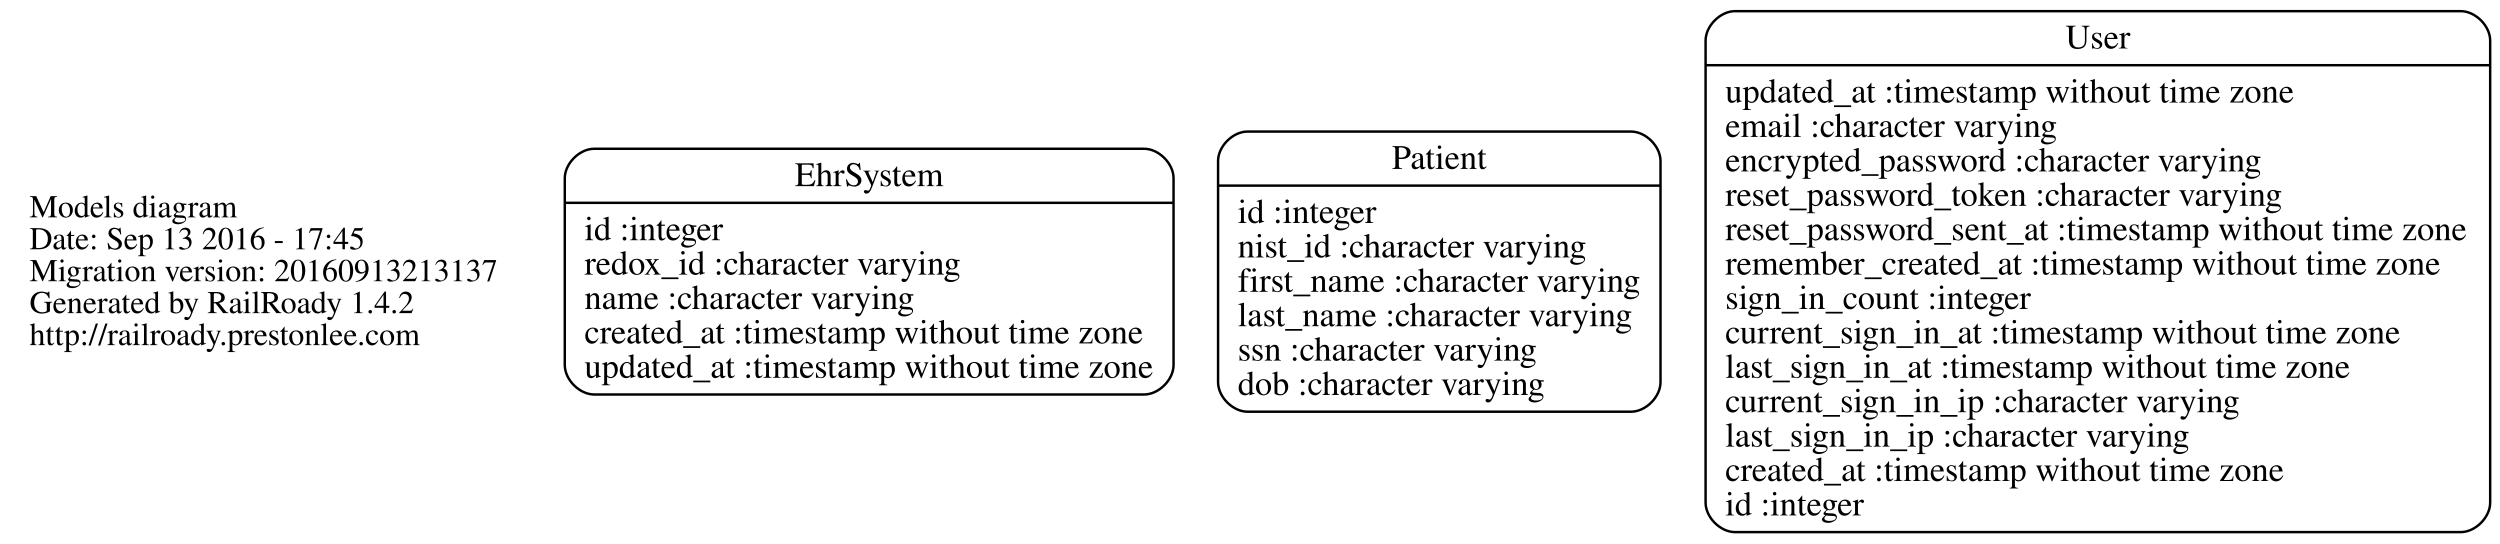
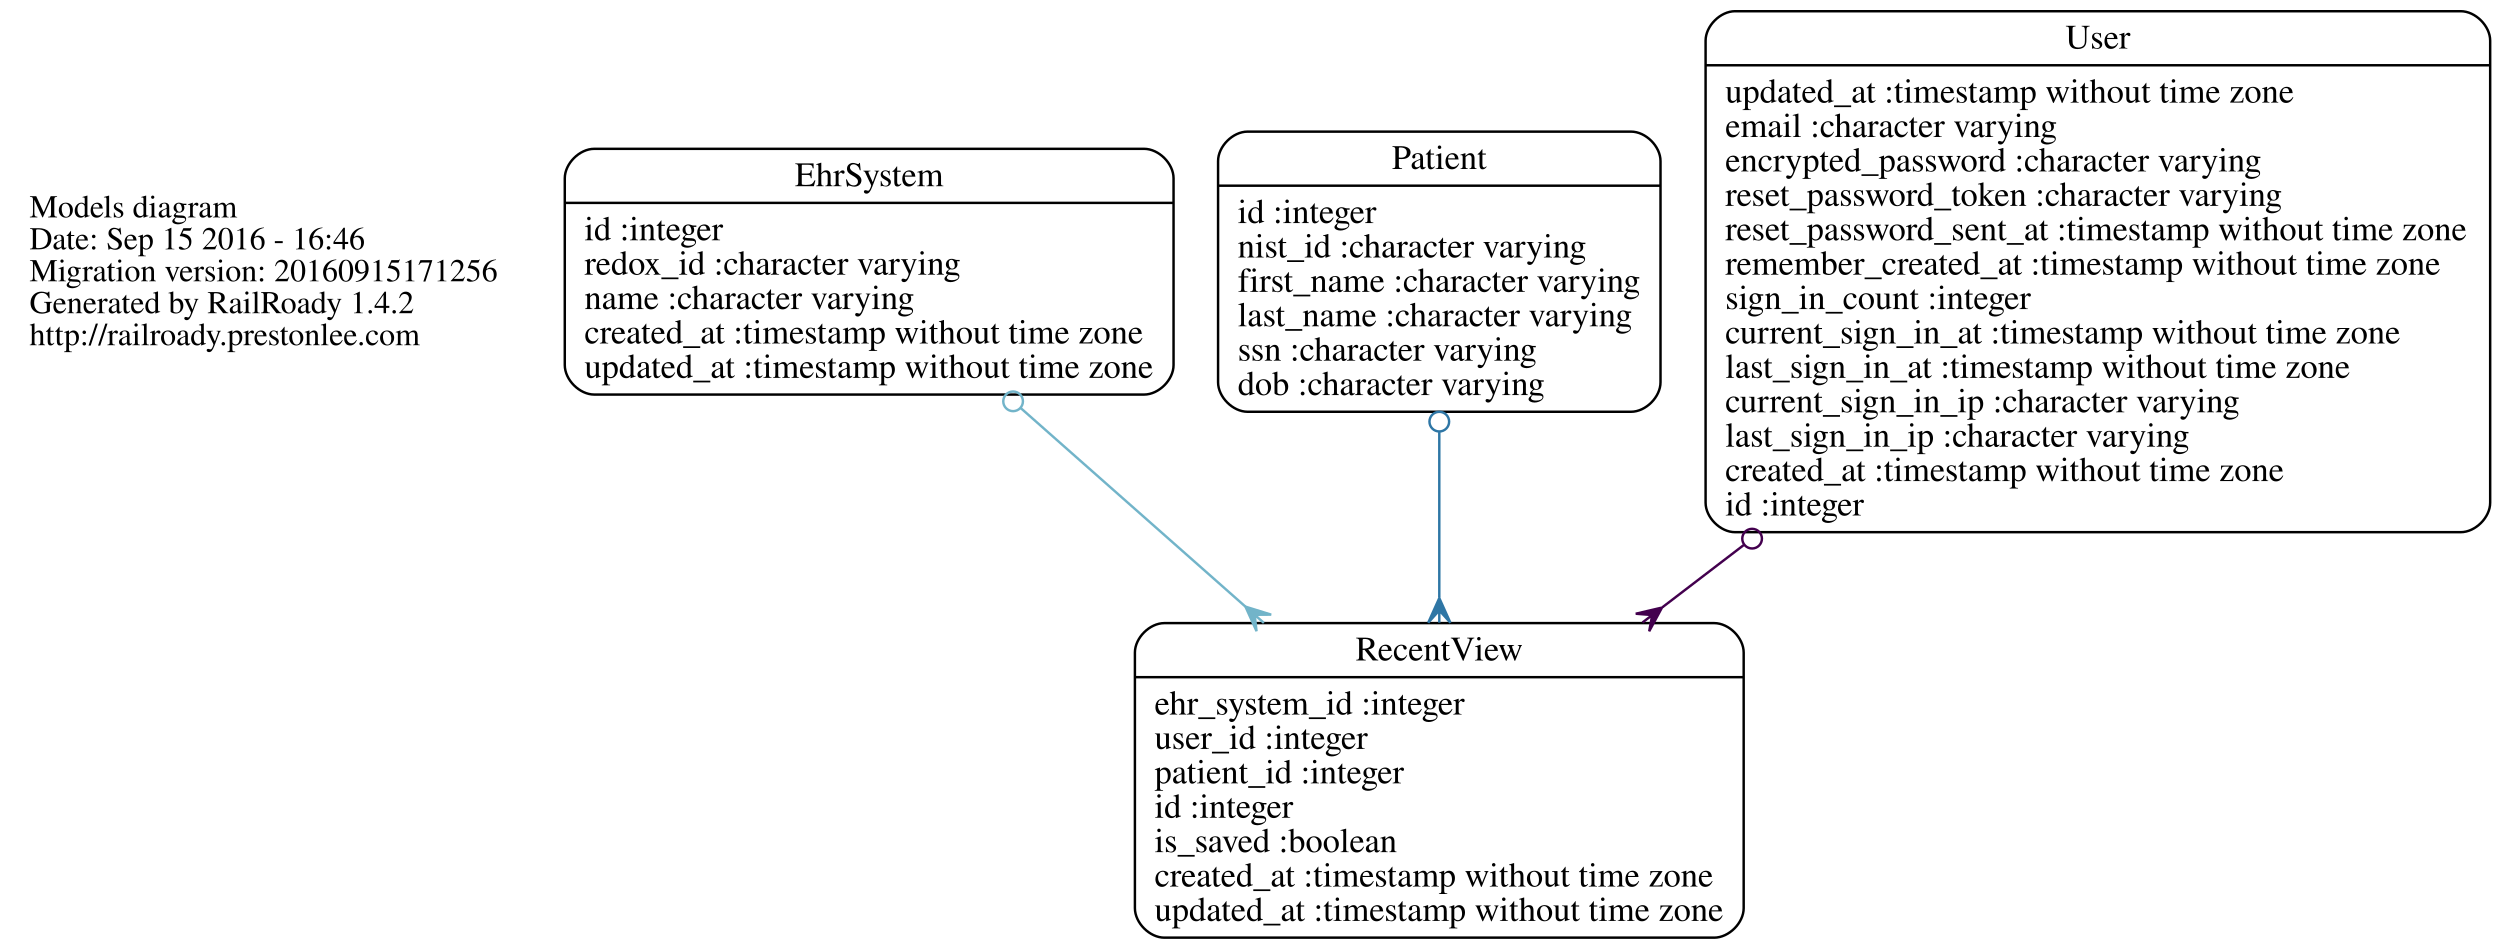
- <svg xmlns="http://www.w3.org/2000/svg" width="1017pt" height="221pt" viewBox="0.00 0.00 1017.32 221.00">
-   <g id="graph0" class="graph" transform="scale(1 1) rotate(0) translate(4 217)">
-     <polygon fill="none" stroke="none" points="-4,4 -4,-217 1013.32,-217 1013.32,4 -4,4" />
+ <svg xmlns="http://www.w3.org/2000/svg" width="1017pt" height="386pt" viewBox="0.00 0.00 1017.32 386.00">
+   <g id="graph0" class="graph" transform="scale(1 1) rotate(0) translate(4 382)">
+     <polygon fill="none" stroke="none" points="-4,4 -4,-382 1013.32,-382 1013.32,4 -4,4" />
    <g id="node1" class="node">
-       <text text-anchor="start" x="8" y="-128.6" font-family="Times,serif" font-size="13.00">Models diagram</text>
-       <text text-anchor="start" x="8" y="-115.6" font-family="Times,serif" font-size="13.00">Date: Sep 13 2016 - 17:45</text>
-       <text text-anchor="start" x="8" y="-102.6" font-family="Times,serif" font-size="13.00">Migration version: 20160913213137</text>
-       <text text-anchor="start" x="8" y="-89.6" font-family="Times,serif" font-size="13.00">Generated by RailRoady 1.4.2</text>
-       <text text-anchor="start" x="8" y="-76.6" font-family="Times,serif" font-size="13.00">http://railroady.prestonlee.com</text>
+       <text text-anchor="start" x="8" y="-293.6" font-family="Times,serif" font-size="13.00">Models diagram</text>
+       <text text-anchor="start" x="8" y="-280.6" font-family="Times,serif" font-size="13.00">Date: Sep 15 2016 - 16:46</text>
+       <text text-anchor="start" x="8" y="-267.6" font-family="Times,serif" font-size="13.00">Migration version: 20160915171256</text>
+       <text text-anchor="start" x="8" y="-254.6" font-family="Times,serif" font-size="13.00">Generated by RailRoady 1.4.2</text>
+       <text text-anchor="start" x="8" y="-241.6" font-family="Times,serif" font-size="13.00">http://railroady.prestonlee.com</text>
    </g>
    <g id="node2" class="node">
-       <path fill="none" stroke="black" d="M237.825,-56.5C237.825,-56.5 461.55,-56.5 461.55,-56.5 467.55,-56.5 473.55,-62.5 473.55,-68.5 473.55,-68.5 473.55,-144.5 473.55,-144.5 473.55,-150.5 467.55,-156.5 461.55,-156.5 461.55,-156.5 237.825,-156.5 237.825,-156.5 231.825,-156.5 225.825,-150.5 225.825,-144.5 225.825,-144.5 225.825,-68.5 225.825,-68.5 225.825,-62.5 231.825,-56.5 237.825,-56.5" />
-       <text text-anchor="middle" x="349.688" y="-141.3" font-family="Times,serif" font-size="14.00">EhrSystem</text>
-       <polyline fill="none" stroke="black" points="225.825,-134.5 473.55,-134.5 " />
-       <text text-anchor="start" x="233.825" y="-119.3" font-family="Times,serif" font-size="14.00">id :integer</text>
-       <text text-anchor="start" x="233.825" y="-105.3" font-family="Times,serif" font-size="14.00">redox_id :character varying</text>
-       <text text-anchor="start" x="233.825" y="-91.3" font-family="Times,serif" font-size="14.00">name :character varying</text>
-       <text text-anchor="start" x="233.825" y="-77.3" font-family="Times,serif" font-size="14.00">created_at :timestamp without time zone</text>
-       <text text-anchor="start" x="233.825" y="-63.3" font-family="Times,serif" font-size="14.00">updated_at :timestamp without time zone</text>
+       <path fill="none" stroke="black" d="M237.825,-221.5C237.825,-221.5 461.55,-221.5 461.55,-221.5 467.55,-221.5 473.55,-227.5 473.55,-233.5 473.55,-233.5 473.55,-309.5 473.55,-309.5 473.55,-315.5 467.55,-321.5 461.55,-321.5 461.55,-321.5 237.825,-321.5 237.825,-321.5 231.825,-321.5 225.825,-315.5 225.825,-309.5 225.825,-309.5 225.825,-233.5 225.825,-233.5 225.825,-227.5 231.825,-221.5 237.825,-221.5" />
+       <text text-anchor="middle" x="349.688" y="-306.3" font-family="Times,serif" font-size="14.00">EhrSystem</text>
+       <polyline fill="none" stroke="black" points="225.825,-299.5 473.55,-299.5 " />
+       <text text-anchor="start" x="233.825" y="-284.3" font-family="Times,serif" font-size="14.00">id :integer</text>
+       <text text-anchor="start" x="233.825" y="-270.3" font-family="Times,serif" font-size="14.00">redox_id :character varying</text>
+       <text text-anchor="start" x="233.825" y="-256.3" font-family="Times,serif" font-size="14.00">name :character varying</text>
+       <text text-anchor="start" x="233.825" y="-242.3" font-family="Times,serif" font-size="14.00">created_at :timestamp without time zone</text>
+       <text text-anchor="start" x="233.825" y="-228.3" font-family="Times,serif" font-size="14.00">updated_at :timestamp without time zone</text>
+     </g>
+     <g id="node4" class="node">
+       <path fill="none" stroke="black" d="M469.825,-0.5C469.825,-0.5 693.55,-0.5 693.55,-0.5 699.55,-0.5 705.55,-6.5 705.55,-12.5 705.55,-12.5 705.55,-116.5 705.55,-116.5 705.55,-122.5 699.55,-128.5 693.55,-128.5 693.55,-128.5 469.825,-128.5 469.825,-128.5 463.825,-128.5 457.825,-122.5 457.825,-116.5 457.825,-116.5 457.825,-12.5 457.825,-12.5 457.825,-6.5 463.825,-0.5 469.825,-0.5" />
+       <text text-anchor="middle" x="581.688" y="-113.3" font-family="Times,serif" font-size="14.00">RecentView</text>
+       <polyline fill="none" stroke="black" points="457.825,-106.5 705.55,-106.5 " />
+       <text text-anchor="start" x="465.825" y="-91.3" font-family="Times,serif" font-size="14.00">ehr_system_id :integer</text>
+       <text text-anchor="start" x="465.825" y="-77.3" font-family="Times,serif" font-size="14.00">user_id :integer</text>
+       <text text-anchor="start" x="465.825" y="-63.3" font-family="Times,serif" font-size="14.00">patient_id :integer</text>
+       <text text-anchor="start" x="465.825" y="-49.3" font-family="Times,serif" font-size="14.00">id :integer</text>
+       <text text-anchor="start" x="465.825" y="-35.3" font-family="Times,serif" font-size="14.00">is_saved :boolean</text>
+       <text text-anchor="start" x="465.825" y="-21.3" font-family="Times,serif" font-size="14.00">created_at :timestamp without time zone</text>
+       <text text-anchor="start" x="465.825" y="-7.3" font-family="Times,serif" font-size="14.00">updated_at :timestamp without time zone</text>
+     </g>
+     <g id="edge1" class="edge">
+       <path fill="none" stroke="#72b4c9" d="M411.257,-216.096C439.327,-191.293 472.895,-161.631 502.789,-135.216" />
+       <ellipse fill="none" stroke="#72b4c9" cx="408.255" cy="-218.749" rx="4" ry="4" />
+       <polygon fill="#72b4c9" stroke="#72b4c9" points="502.811,-135.197 513.284,-131.948 506.558,-131.887 510.304,-128.576 510.304,-128.576 510.304,-128.576 506.558,-131.887 507.325,-125.204 502.811,-135.197 502.811,-135.197" />
    </g>
    <g id="node3" class="node">
-       <path fill="none" stroke="black" d="M503.667,-49.5C503.667,-49.5 659.709,-49.5 659.709,-49.5 665.709,-49.5 671.709,-55.5 671.709,-61.5 671.709,-61.5 671.709,-151.5 671.709,-151.5 671.709,-157.5 665.709,-163.5 659.709,-163.5 659.709,-163.5 503.667,-163.5 503.667,-163.5 497.667,-163.5 491.667,-157.5 491.667,-151.5 491.667,-151.5 491.667,-61.5 491.667,-61.5 491.667,-55.5 497.667,-49.5 503.667,-49.5" />
-       <text text-anchor="middle" x="581.688" y="-148.3" font-family="Times,serif" font-size="14.00">Patient</text>
-       <polyline fill="none" stroke="black" points="491.667,-141.5 671.709,-141.5 " />
-       <text text-anchor="start" x="499.667" y="-126.3" font-family="Times,serif" font-size="14.00">id :integer</text>
-       <text text-anchor="start" x="499.667" y="-112.3" font-family="Times,serif" font-size="14.00">nist_id :character varying</text>
-       <text text-anchor="start" x="499.667" y="-98.3" font-family="Times,serif" font-size="14.00">first_name :character varying</text>
-       <text text-anchor="start" x="499.667" y="-84.3" font-family="Times,serif" font-size="14.00">last_name :character varying</text>
-       <text text-anchor="start" x="499.667" y="-70.3" font-family="Times,serif" font-size="14.00">ssn :character varying</text>
-       <text text-anchor="start" x="499.667" y="-56.3" font-family="Times,serif" font-size="14.00">dob :character varying</text>
+       <path fill="none" stroke="black" d="M503.667,-214.5C503.667,-214.5 659.709,-214.5 659.709,-214.5 665.709,-214.5 671.709,-220.5 671.709,-226.5 671.709,-226.5 671.709,-316.5 671.709,-316.5 671.709,-322.5 665.709,-328.5 659.709,-328.5 659.709,-328.5 503.667,-328.5 503.667,-328.5 497.667,-328.5 491.667,-322.5 491.667,-316.5 491.667,-316.5 491.667,-226.5 491.667,-226.5 491.667,-220.5 497.667,-214.5 503.667,-214.5" />
+       <text text-anchor="middle" x="581.688" y="-313.3" font-family="Times,serif" font-size="14.00">Patient</text>
+       <polyline fill="none" stroke="black" points="491.667,-306.5 671.709,-306.5 " />
+       <text text-anchor="start" x="499.667" y="-291.3" font-family="Times,serif" font-size="14.00">id :integer</text>
+       <text text-anchor="start" x="499.667" y="-277.3" font-family="Times,serif" font-size="14.00">nist_id :character varying</text>
+       <text text-anchor="start" x="499.667" y="-263.3" font-family="Times,serif" font-size="14.00">first_name :character varying</text>
+       <text text-anchor="start" x="499.667" y="-249.3" font-family="Times,serif" font-size="14.00">last_name :character varying</text>
+       <text text-anchor="start" x="499.667" y="-235.3" font-family="Times,serif" font-size="14.00">ssn :character varying</text>
+       <text text-anchor="start" x="499.667" y="-221.3" font-family="Times,serif" font-size="14.00">dob :character varying</text>
    </g>
-     <g id="node4" class="node">
-       <path fill="none" stroke="black" d="M702.053,-0.5C702.053,-0.5 997.323,-0.5 997.323,-0.5 1003.32,-0.5 1009.32,-6.5 1009.32,-12.5 1009.32,-12.5 1009.32,-200.5 1009.32,-200.5 1009.32,-206.5 1003.32,-212.5 997.323,-212.5 997.323,-212.5 702.053,-212.5 702.053,-212.5 696.053,-212.5 690.053,-206.5 690.053,-200.5 690.053,-200.5 690.053,-12.5 690.053,-12.5 690.053,-6.5 696.053,-0.5 702.053,-0.5" />
-       <text text-anchor="middle" x="849.688" y="-197.3" font-family="Times,serif" font-size="14.00">User</text>
-       <polyline fill="none" stroke="black" points="690.053,-190.5 1009.32,-190.5 " />
-       <text text-anchor="start" x="698.053" y="-175.3" font-family="Times,serif" font-size="14.00">updated_at :timestamp without time zone</text>
-       <text text-anchor="start" x="698.053" y="-161.3" font-family="Times,serif" font-size="14.00">email :character varying</text>
-       <text text-anchor="start" x="698.053" y="-147.3" font-family="Times,serif" font-size="14.00">encrypted_password :character varying</text>
-       <text text-anchor="start" x="698.053" y="-133.3" font-family="Times,serif" font-size="14.00">reset_password_token :character varying</text>
-       <text text-anchor="start" x="698.053" y="-119.3" font-family="Times,serif" font-size="14.00">reset_password_sent_at :timestamp without time zone</text>
-       <text text-anchor="start" x="698.053" y="-105.3" font-family="Times,serif" font-size="14.00">remember_created_at :timestamp without time zone</text>
-       <text text-anchor="start" x="698.053" y="-91.3" font-family="Times,serif" font-size="14.00">sign_in_count :integer</text>
-       <text text-anchor="start" x="698.053" y="-77.3" font-family="Times,serif" font-size="14.00">current_sign_in_at :timestamp without time zone</text>
-       <text text-anchor="start" x="698.053" y="-63.3" font-family="Times,serif" font-size="14.00">last_sign_in_at :timestamp without time zone</text>
-       <text text-anchor="start" x="698.053" y="-49.3" font-family="Times,serif" font-size="14.00">current_sign_in_ip :character varying</text>
-       <text text-anchor="start" x="698.053" y="-35.3" font-family="Times,serif" font-size="14.00">last_sign_in_ip :character varying</text>
-       <text text-anchor="start" x="698.053" y="-21.3" font-family="Times,serif" font-size="14.00">created_at :timestamp without time zone</text>
-       <text text-anchor="start" x="698.053" y="-7.3" font-family="Times,serif" font-size="14.00">id :integer</text>
+     <g id="edge2" class="edge">
+       <path fill="none" stroke="#2e76a5" d="M581.688,-206.239C581.688,-184.888 581.688,-160.954 581.688,-138.963" />
+       <ellipse fill="none" stroke="#2e76a5" cx="581.688" cy="-210.483" rx="4" ry="4" />
+       <polygon fill="#2e76a5" stroke="#2e76a5" points="581.688,-138.679 586.188,-128.679 581.688,-133.679 581.688,-128.679 581.688,-128.679 581.688,-128.679 581.688,-133.679 577.188,-128.68 581.688,-138.679 581.688,-138.679" />
+     </g>
+     <g id="node5" class="node">
+       <path fill="none" stroke="black" d="M702.053,-165.5C702.053,-165.5 997.323,-165.5 997.323,-165.5 1003.32,-165.5 1009.32,-171.5 1009.32,-177.5 1009.32,-177.5 1009.32,-365.5 1009.32,-365.5 1009.32,-371.5 1003.32,-377.5 997.323,-377.5 997.323,-377.5 702.053,-377.5 702.053,-377.5 696.053,-377.5 690.053,-371.5 690.053,-365.5 690.053,-365.5 690.053,-177.5 690.053,-177.5 690.053,-171.5 696.053,-165.5 702.053,-165.5" />
+       <text text-anchor="middle" x="849.688" y="-362.3" font-family="Times,serif" font-size="14.00">User</text>
+       <polyline fill="none" stroke="black" points="690.053,-355.5 1009.32,-355.5 " />
+       <text text-anchor="start" x="698.053" y="-340.3" font-family="Times,serif" font-size="14.00">updated_at :timestamp without time zone</text>
+       <text text-anchor="start" x="698.053" y="-326.3" font-family="Times,serif" font-size="14.00">email :character varying</text>
+       <text text-anchor="start" x="698.053" y="-312.3" font-family="Times,serif" font-size="14.00">encrypted_password :character varying</text>
+       <text text-anchor="start" x="698.053" y="-298.3" font-family="Times,serif" font-size="14.00">reset_password_token :character varying</text>
+       <text text-anchor="start" x="698.053" y="-284.3" font-family="Times,serif" font-size="14.00">reset_password_sent_at :timestamp without time zone</text>
+       <text text-anchor="start" x="698.053" y="-270.3" font-family="Times,serif" font-size="14.00">remember_created_at :timestamp without time zone</text>
+       <text text-anchor="start" x="698.053" y="-256.3" font-family="Times,serif" font-size="14.00">sign_in_count :integer</text>
+       <text text-anchor="start" x="698.053" y="-242.3" font-family="Times,serif" font-size="14.00">current_sign_in_at :timestamp without time zone</text>
+       <text text-anchor="start" x="698.053" y="-228.3" font-family="Times,serif" font-size="14.00">last_sign_in_at :timestamp without time zone</text>
+       <text text-anchor="start" x="698.053" y="-214.3" font-family="Times,serif" font-size="14.00">current_sign_in_ip :character varying</text>
+       <text text-anchor="start" x="698.053" y="-200.3" font-family="Times,serif" font-size="14.00">last_sign_in_ip :character varying</text>
+       <text text-anchor="start" x="698.053" y="-186.3" font-family="Times,serif" font-size="14.00">created_at :timestamp without time zone</text>
+       <text text-anchor="start" x="698.053" y="-172.3" font-family="Times,serif" font-size="14.00">id :integer</text>
+     </g>
+     <g id="edge3" class="edge">
+       <path fill="none" stroke="#43004e" d="M705.658,-160.328C694.403,-151.719 683.244,-143.183 672.499,-134.964" />
+       <ellipse fill="none" stroke="#43004e" cx="708.978" cy="-162.867" rx="4" ry="4" />
+       <polygon fill="#43004e" stroke="#43004e" points="672.311,-134.82 667.102,-125.17 668.34,-131.782 664.368,-128.745 664.368,-128.745 664.368,-128.745 668.34,-131.782 661.634,-132.319 672.311,-134.82 672.311,-134.82" />
    </g>
  </g>
</svg>
